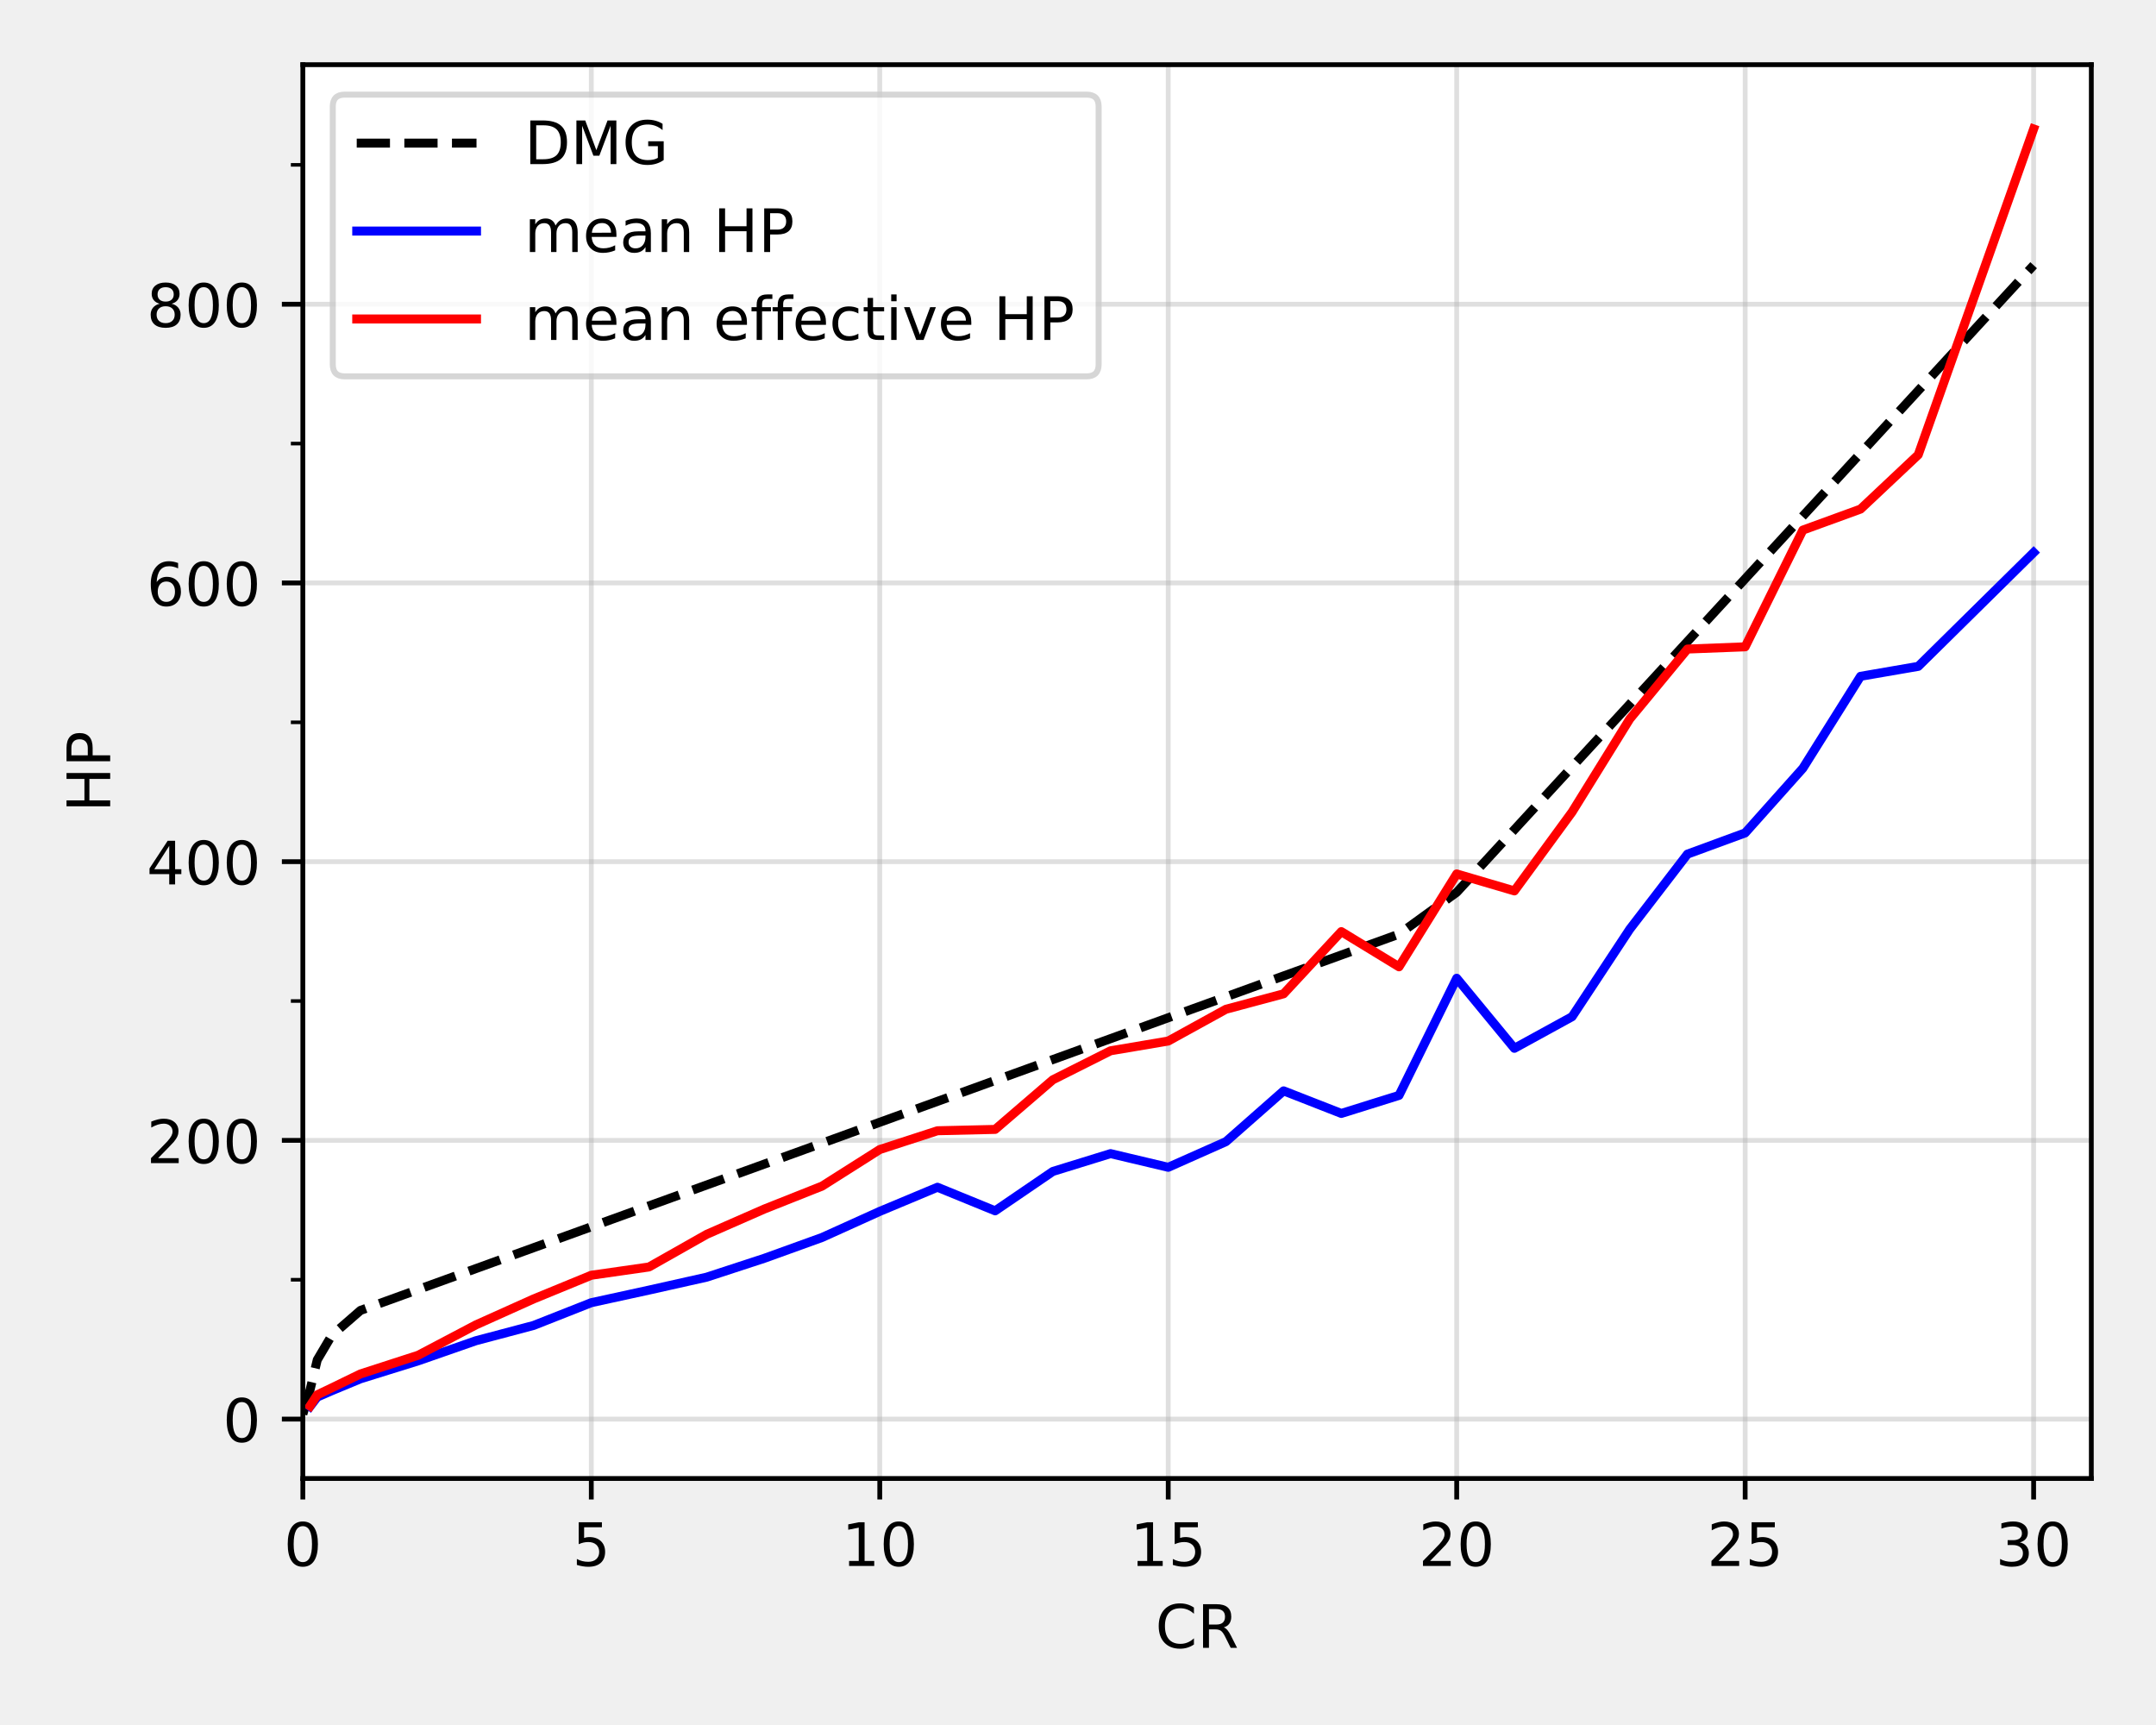
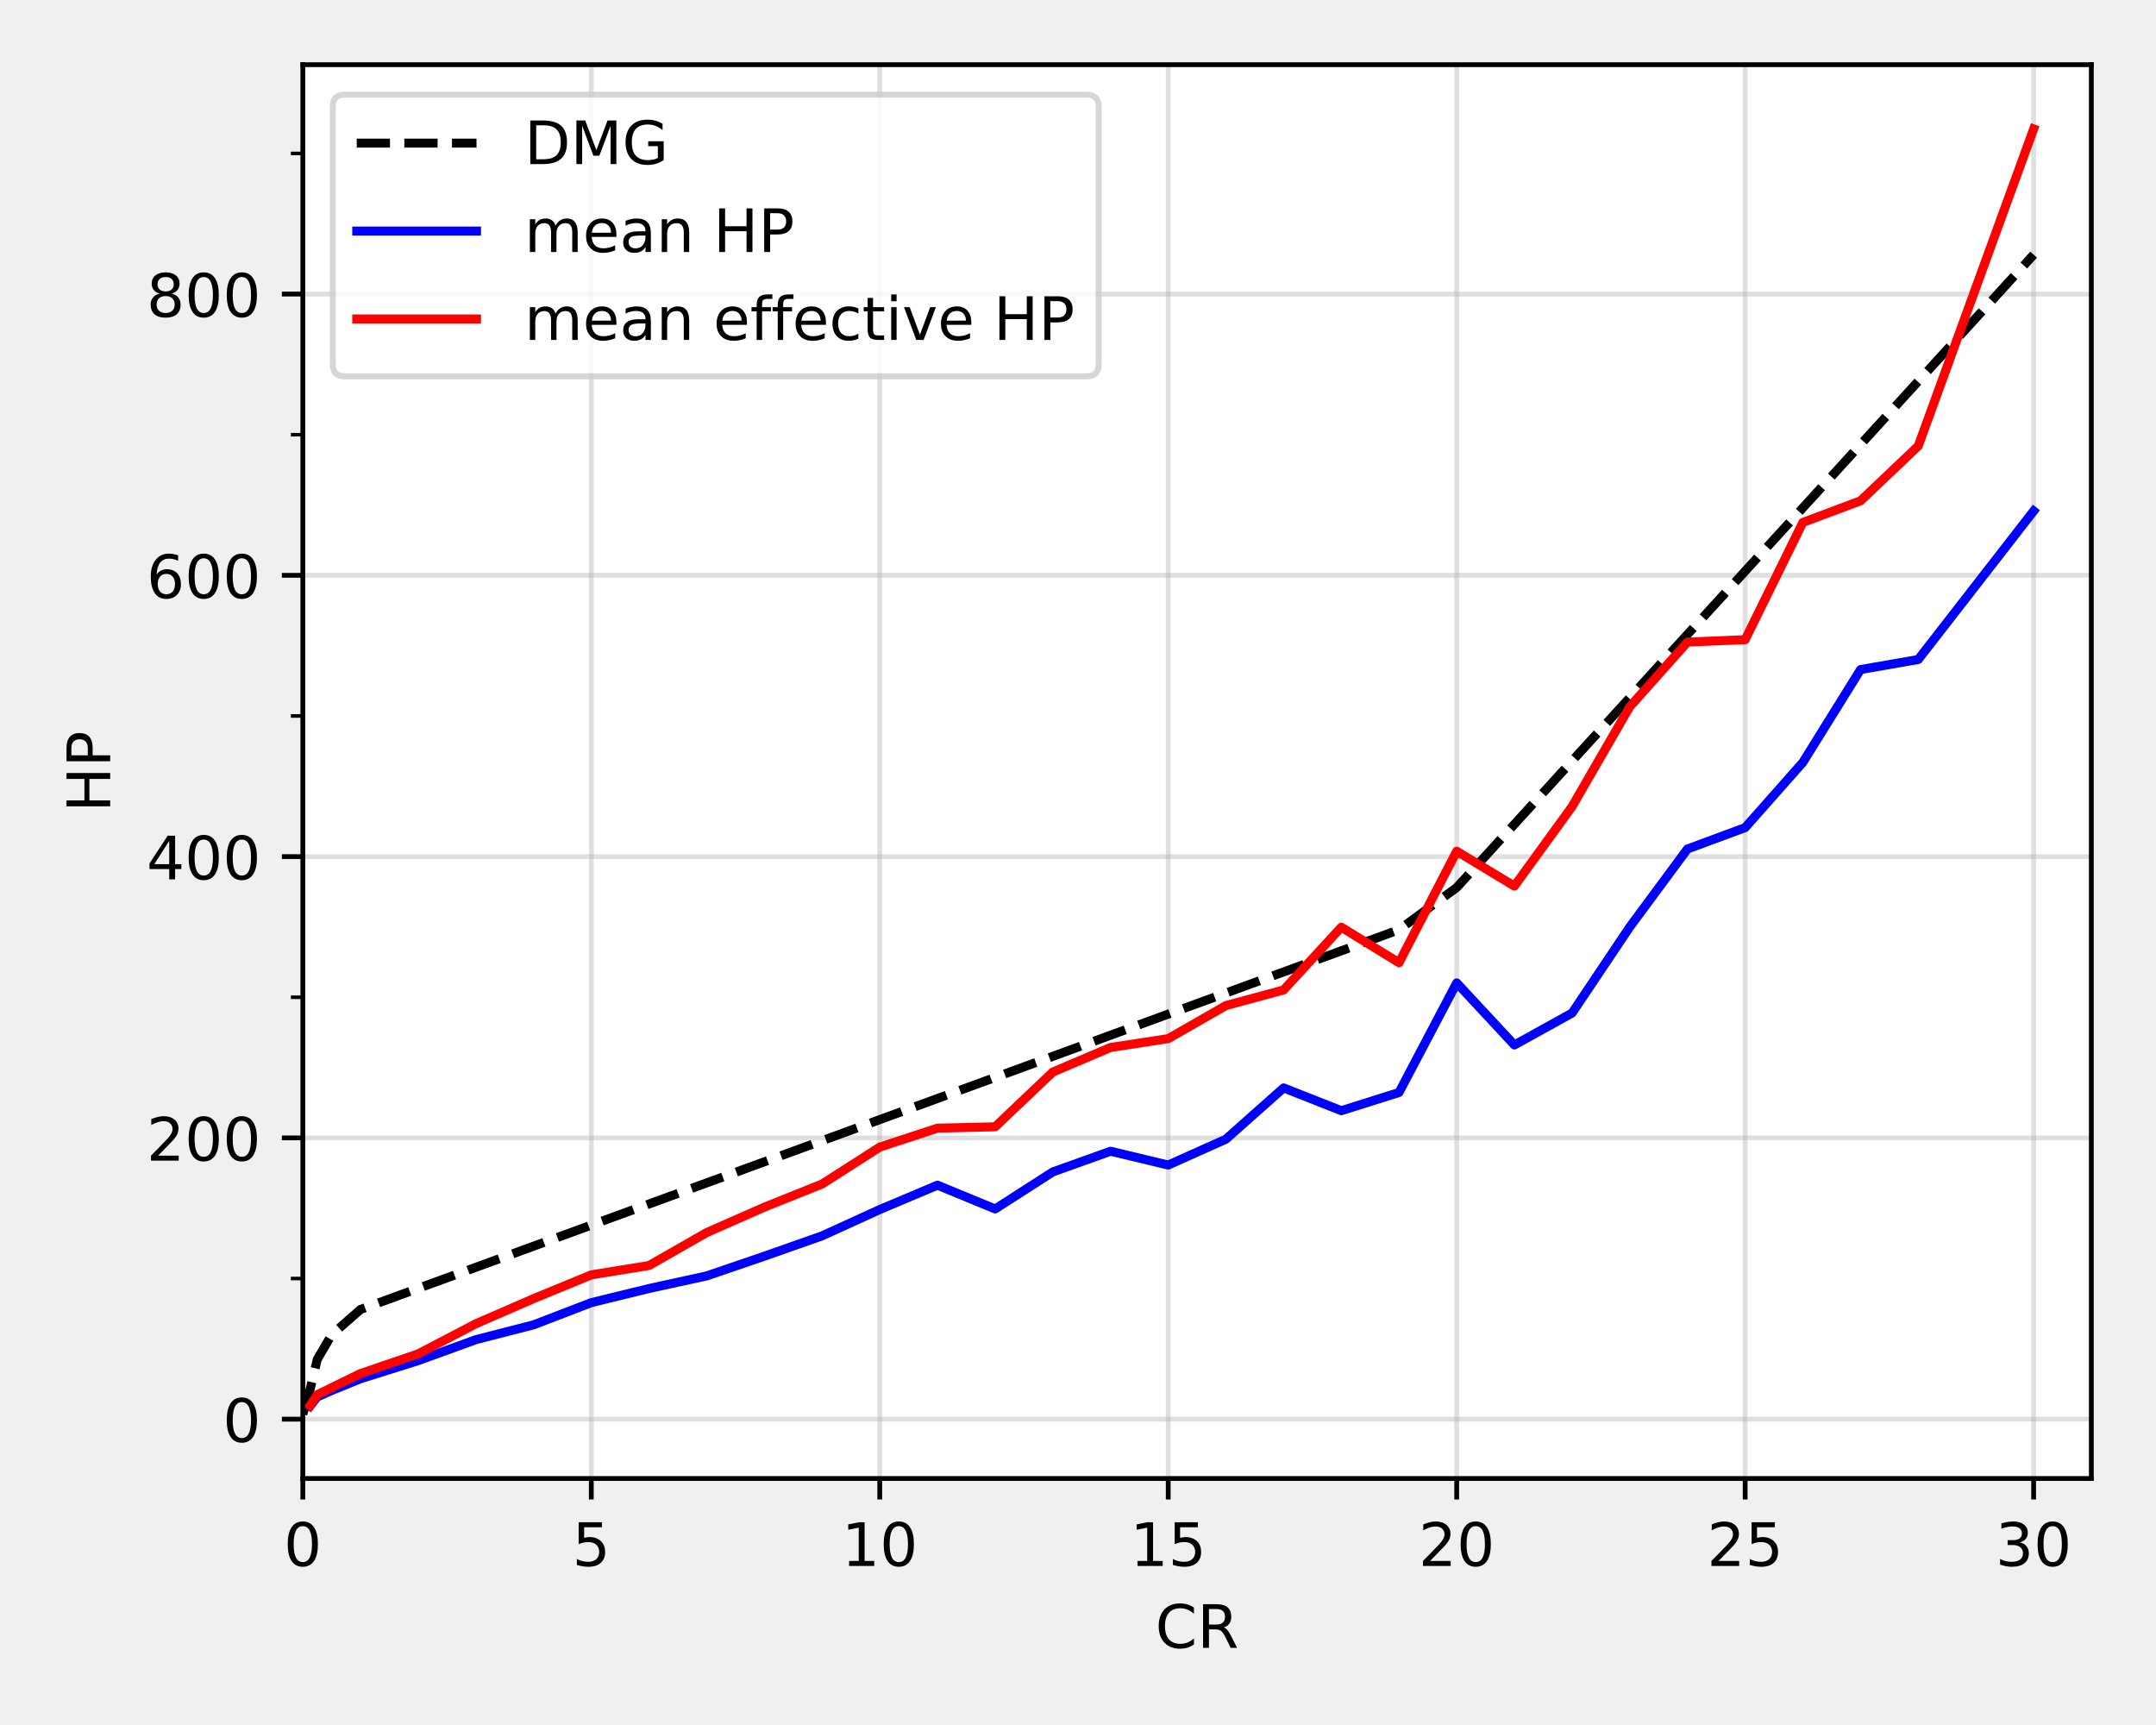
<svg xmlns="http://www.w3.org/2000/svg" xmlns:xlink="http://www.w3.org/1999/xlink" height="288pt" version="1.1" viewBox="0 0 360 288" width="360pt">
  <defs>
    <style type="text/css">*{stroke-linecap:butt;stroke-linejoin:round;}</style>
  </defs>
  <g id="figure_1">
    <g id="patch_1">
      <path d="M 0 288  L 360 288  L 360 0  L 0 0  z " style="fill:none;" />
    </g>
    <g id="axes_1">
      <g id="patch_2">
        <path d="M 50.566 246.844  L 349.2 246.844  L 349.2 10.8  L 50.566 10.8  z " style="fill:#ffffff;" />
      </g>
      <g id="matplotlib.axis_1">
        <g id="xtick_1">
          <g id="line2d_1">
-             <path clip-path="url(#p48619642fc)" d="M 50.566 246.844  L 50.566 10.8  " style="fill:none;stroke:#b0b0b0;stroke-linecap:square;stroke-opacity:0.4;stroke-width:0.8;" />
+             <path clip-path="url(#pfa464c53b0)" d="M 50.566 246.844  L 50.566 10.8  " style="fill:none;stroke:#b0b0b0;stroke-linecap:square;stroke-opacity:0.4;stroke-width:0.8;" />
          </g>
          <g id="line2d_2">
            <defs>
-               <path d="M 0 0  L 0 3.5  " id="mcdca0d9399" style="stroke:#000000;stroke-width:0.8;" />
-             </defs>
-             <g>
-               <use style="stroke:#000000;stroke-width:0.8;" x="50.566" xlink:href="#mcdca0d9399" y="246.844" />
+               <path d="M 0 0  L 0 3.5  " id="m630e76d70d" style="stroke:#000000;stroke-width:0.8;" />
+             </defs>
+             <g>
+               <use style="stroke:#000000;stroke-width:0.8;" x="50.566" xlink:href="#m630e76d70d" y="246.844" />
            </g>
          </g>
          <g id="text_1">
            <g transform="translate(47.38437 261.4422)scale(0.1 -0.1)">
              <defs>
                <path d="M 31.781 66.406  Q 24.172 66.406 20.328 58.906  Q 16.5 51.422 16.5 36.375  Q 16.5 21.391 20.328 13.891  Q 24.172 6.391 31.781 6.391  Q 39.453 6.391 43.281 13.891  Q 47.125 21.391 47.125 36.375  Q 47.125 51.422 43.281 58.906  Q 39.453 66.406 31.781 66.406  z M 31.781 74.219  Q 44.047 74.219 50.516 64.516  Q 56.984 54.828 56.984 36.375  Q 56.984 17.969 50.516 8.266  Q 44.047 -1.422 31.781 -1.422  Q 19.531 -1.422 13.062 8.266  Q 6.594 17.969 6.594 36.375  Q 6.594 54.828 13.062 64.516  Q 19.531 74.219 31.781 74.219  z " id="DejaVuSans-48" />
              </defs>
              <use xlink:href="#DejaVuSans-48" />
            </g>
          </g>
        </g>
        <g id="xtick_2">
          <g id="line2d_3">
-             <path clip-path="url(#p48619642fc)" d="M 98.732 246.844  L 98.732 10.8  " style="fill:none;stroke:#b0b0b0;stroke-linecap:square;stroke-opacity:0.4;stroke-width:0.8;" />
+             <path clip-path="url(#pfa464c53b0)" d="M 98.732 246.844  L 98.732 10.8  " style="fill:none;stroke:#b0b0b0;stroke-linecap:square;stroke-opacity:0.4;stroke-width:0.8;" />
          </g>
          <g id="line2d_4">
            <g>
-               <use style="stroke:#000000;stroke-width:0.8;" x="98.732" xlink:href="#mcdca0d9399" y="246.844" />
+               <use style="stroke:#000000;stroke-width:0.8;" x="98.732" xlink:href="#m630e76d70d" y="246.844" />
            </g>
          </g>
          <g id="text_2">
            <g transform="translate(95.55121 261.4422)scale(0.1 -0.1)">
              <defs>
                <path d="M 10.797 72.906  L 49.516 72.906  L 49.516 64.594  L 19.828 64.594  L 19.828 46.734  Q 21.969 47.469 24.109 47.828  Q 26.266 48.188 28.422 48.188  Q 40.625 48.188 47.75 41.5  Q 54.891 34.812 54.891 23.391  Q 54.891 11.625 47.562 5.094  Q 40.234 -1.422 26.906 -1.422  Q 22.312 -1.422 17.547 -0.641  Q 12.797 0.141 7.719 1.703  L 7.719 11.625  Q 12.109 9.234 16.797 8.062  Q 21.484 6.891 26.703 6.891  Q 35.156 6.891 40.078 11.328  Q 45.016 15.766 45.016 23.391  Q 45.016 31 40.078 35.438  Q 35.156 39.891 26.703 39.891  Q 22.75 39.891 18.812 39.016  Q 14.891 38.141 10.797 36.281  z " id="DejaVuSans-53" />
              </defs>
              <use xlink:href="#DejaVuSans-53" />
            </g>
          </g>
        </g>
        <g id="xtick_3">
          <g id="line2d_5">
-             <path clip-path="url(#p48619642fc)" d="M 146.899 246.844  L 146.899 10.8  " style="fill:none;stroke:#b0b0b0;stroke-linecap:square;stroke-opacity:0.4;stroke-width:0.8;" />
+             <path clip-path="url(#pfa464c53b0)" d="M 146.899 246.844  L 146.899 10.8  " style="fill:none;stroke:#b0b0b0;stroke-linecap:square;stroke-opacity:0.4;stroke-width:0.8;" />
          </g>
          <g id="line2d_6">
            <g>
-               <use style="stroke:#000000;stroke-width:0.8;" x="146.899" xlink:href="#mcdca0d9399" y="246.844" />
+               <use style="stroke:#000000;stroke-width:0.8;" x="146.899" xlink:href="#m630e76d70d" y="246.844" />
            </g>
          </g>
          <g id="text_3">
            <g transform="translate(140.5368 261.4422)scale(0.1 -0.1)">
              <defs>
                <path d="M 12.406 8.297  L 28.516 8.297  L 28.516 63.922  L 10.984 60.406  L 10.984 69.391  L 28.422 72.906  L 38.281 72.906  L 38.281 8.297  L 54.391 8.297  L 54.391 0  L 12.406 0  z " id="DejaVuSans-49" />
              </defs>
              <use xlink:href="#DejaVuSans-49" />
              <use x="63.623" xlink:href="#DejaVuSans-48" />
            </g>
          </g>
        </g>
        <g id="xtick_4">
          <g id="line2d_7">
-             <path clip-path="url(#p48619642fc)" d="M 195.066 246.844  L 195.066 10.8  " style="fill:none;stroke:#b0b0b0;stroke-linecap:square;stroke-opacity:0.4;stroke-width:0.8;" />
+             <path clip-path="url(#pfa464c53b0)" d="M 195.066 246.844  L 195.066 10.8  " style="fill:none;stroke:#b0b0b0;stroke-linecap:square;stroke-opacity:0.4;stroke-width:0.8;" />
          </g>
          <g id="line2d_8">
            <g>
-               <use style="stroke:#000000;stroke-width:0.8;" x="195.066" xlink:href="#mcdca0d9399" y="246.844" />
+               <use style="stroke:#000000;stroke-width:0.8;" x="195.066" xlink:href="#m630e76d70d" y="246.844" />
            </g>
          </g>
          <g id="text_4">
            <g transform="translate(188.7036 261.4422)scale(0.1 -0.1)">
              <use xlink:href="#DejaVuSans-49" />
              <use x="63.623" xlink:href="#DejaVuSans-53" />
            </g>
          </g>
        </g>
        <g id="xtick_5">
          <g id="line2d_9">
-             <path clip-path="url(#p48619642fc)" d="M 243.233 246.844  L 243.233 10.8  " style="fill:none;stroke:#b0b0b0;stroke-linecap:square;stroke-opacity:0.4;stroke-width:0.8;" />
+             <path clip-path="url(#pfa464c53b0)" d="M 243.233 246.844  L 243.233 10.8  " style="fill:none;stroke:#b0b0b0;stroke-linecap:square;stroke-opacity:0.4;stroke-width:0.8;" />
          </g>
          <g id="line2d_10">
            <g>
-               <use style="stroke:#000000;stroke-width:0.8;" x="243.233" xlink:href="#mcdca0d9399" y="246.844" />
+               <use style="stroke:#000000;stroke-width:0.8;" x="243.233" xlink:href="#m630e76d70d" y="246.844" />
            </g>
          </g>
          <g id="text_5">
            <g transform="translate(236.8705 261.4422)scale(0.1 -0.1)">
              <defs>
                <path d="M 19.188 8.297  L 53.609 8.297  L 53.609 0  L 7.328 0  L 7.328 8.297  Q 12.938 14.109 22.625 23.891  Q 32.328 33.688 34.812 36.531  Q 39.547 41.844 41.422 45.531  Q 43.312 49.219 43.312 52.781  Q 43.312 58.594 39.234 62.25  Q 35.156 65.922 28.609 65.922  Q 23.969 65.922 18.812 64.312  Q 13.672 62.703 7.812 59.422  L 7.812 69.391  Q 13.766 71.781 18.938 73  Q 24.125 74.219 28.422 74.219  Q 39.75 74.219 46.484 68.547  Q 53.219 62.891 53.219 53.422  Q 53.219 48.922 51.531 44.891  Q 49.859 40.875 45.406 35.406  Q 44.188 33.984 37.641 27.219  Q 31.109 20.453 19.188 8.297  z " id="DejaVuSans-50" />
              </defs>
              <use xlink:href="#DejaVuSans-50" />
              <use x="63.623" xlink:href="#DejaVuSans-48" />
            </g>
          </g>
        </g>
        <g id="xtick_6">
          <g id="line2d_11">
-             <path clip-path="url(#p48619642fc)" d="M 291.4 246.844  L 291.4 10.8  " style="fill:none;stroke:#b0b0b0;stroke-linecap:square;stroke-opacity:0.4;stroke-width:0.8;" />
+             <path clip-path="url(#pfa464c53b0)" d="M 291.4 246.844  L 291.4 10.8  " style="fill:none;stroke:#b0b0b0;stroke-linecap:square;stroke-opacity:0.4;stroke-width:0.8;" />
          </g>
          <g id="line2d_12">
            <g>
-               <use style="stroke:#000000;stroke-width:0.8;" x="291.4" xlink:href="#mcdca0d9399" y="246.844" />
+               <use style="stroke:#000000;stroke-width:0.8;" x="291.4" xlink:href="#m630e76d70d" y="246.844" />
            </g>
          </g>
          <g id="text_6">
            <g transform="translate(285.0373 261.4422)scale(0.1 -0.1)">
              <use xlink:href="#DejaVuSans-50" />
              <use x="63.623" xlink:href="#DejaVuSans-53" />
            </g>
          </g>
        </g>
        <g id="xtick_7">
          <g id="line2d_13">
-             <path clip-path="url(#p48619642fc)" d="M 339.567 246.844  L 339.567 10.8  " style="fill:none;stroke:#b0b0b0;stroke-linecap:square;stroke-opacity:0.4;stroke-width:0.8;" />
+             <path clip-path="url(#pfa464c53b0)" d="M 339.567 246.844  L 339.567 10.8  " style="fill:none;stroke:#b0b0b0;stroke-linecap:square;stroke-opacity:0.4;stroke-width:0.8;" />
          </g>
          <g id="line2d_14">
            <g>
-               <use style="stroke:#000000;stroke-width:0.8;" x="339.567" xlink:href="#mcdca0d9399" y="246.844" />
+               <use style="stroke:#000000;stroke-width:0.8;" x="339.567" xlink:href="#m630e76d70d" y="246.844" />
            </g>
          </g>
          <g id="text_7">
            <g transform="translate(333.2041 261.4422)scale(0.1 -0.1)">
              <defs>
                <path d="M 40.578 39.312  Q 47.656 37.797 51.625 33  Q 55.609 28.219 55.609 21.188  Q 55.609 10.406 48.188 4.484  Q 40.766 -1.422 27.094 -1.422  Q 22.516 -1.422 17.656 -0.516  Q 12.797 0.391 7.625 2.203  L 7.625 11.719  Q 11.719 9.328 16.594 8.109  Q 21.484 6.891 26.812 6.891  Q 36.078 6.891 40.938 10.547  Q 45.797 14.203 45.797 21.188  Q 45.797 27.641 41.281 31.266  Q 36.766 34.906 28.719 34.906  L 20.219 34.906  L 20.219 43.016  L 29.109 43.016  Q 36.375 43.016 40.234 45.922  Q 44.094 48.828 44.094 54.297  Q 44.094 59.906 40.109 62.906  Q 36.141 65.922 28.719 65.922  Q 24.656 65.922 20.016 65.031  Q 15.375 64.156 9.812 62.312  L 9.812 71.094  Q 15.438 72.656 20.344 73.438  Q 25.25 74.219 29.594 74.219  Q 40.828 74.219 47.359 69.109  Q 53.906 64.016 53.906 55.328  Q 53.906 49.266 50.438 45.094  Q 46.969 40.922 40.578 39.312  z " id="DejaVuSans-51" />
              </defs>
              <use xlink:href="#DejaVuSans-51" />
              <use x="63.623" xlink:href="#DejaVuSans-48" />
            </g>
          </g>
        </g>
        <g id="text_8">
          <g transform="translate(192.9172 275.1203)scale(0.1 -0.1)">
            <defs>
              <path d="M 64.406 67.281  L 64.406 56.891  Q 59.422 61.531 53.781 63.812  Q 48.141 66.109 41.797 66.109  Q 29.297 66.109 22.656 58.469  Q 16.016 50.828 16.016 36.375  Q 16.016 21.969 22.656 14.328  Q 29.297 6.688 41.797 6.688  Q 48.141 6.688 53.781 8.984  Q 59.422 11.281 64.406 15.922  L 64.406 5.609  Q 59.234 2.094 53.438 0.328  Q 47.656 -1.422 41.219 -1.422  Q 24.656 -1.422 15.125 8.703  Q 5.609 18.844 5.609 36.375  Q 5.609 53.953 15.125 64.078  Q 24.656 74.219 41.219 74.219  Q 47.75 74.219 53.531 72.484  Q 59.328 70.75 64.406 67.281  z " id="DejaVuSans-67" />
              <path d="M 44.391 34.188  Q 47.562 33.109 50.562 29.594  Q 53.562 26.078 56.594 19.922  L 66.609 0  L 56 0  L 46.688 18.703  Q 43.062 26.031 39.672 28.422  Q 36.281 30.812 30.422 30.812  L 19.672 30.812  L 19.672 0  L 9.812 0  L 9.812 72.906  L 32.078 72.906  Q 44.578 72.906 50.734 67.672  Q 56.891 62.453 56.891 51.906  Q 56.891 45.016 53.688 40.469  Q 50.484 35.938 44.391 34.188  z M 19.672 64.797  L 19.672 38.922  L 32.078 38.922  Q 39.203 38.922 42.844 42.219  Q 46.484 45.516 46.484 51.906  Q 46.484 58.297 42.844 61.547  Q 39.203 64.797 32.078 64.797  z " id="DejaVuSans-82" />
            </defs>
            <use xlink:href="#DejaVuSans-67" />
            <use x="69.824" xlink:href="#DejaVuSans-82" />
          </g>
        </g>
      </g>
      <g id="matplotlib.axis_2">
        <g id="ytick_1">
          <g id="line2d_15">
-             <path clip-path="url(#p48619642fc)" d="M 50.566 236.929  L 349.2 236.929  " style="fill:none;stroke:#b0b0b0;stroke-linecap:square;stroke-opacity:0.4;stroke-width:0.8;" />
+             <path clip-path="url(#pfa464c53b0)" d="M 50.566 236.936  L 349.2 236.936  " style="fill:none;stroke:#b0b0b0;stroke-linecap:square;stroke-opacity:0.4;stroke-width:0.8;" />
          </g>
          <g id="line2d_16">
            <defs>
-               <path d="M 0 0  L -3.5 0  " id="m11ad06d0b3" style="stroke:#000000;stroke-width:0.8;" />
-             </defs>
-             <g>
-               <use style="stroke:#000000;stroke-width:0.8;" x="50.566" xlink:href="#m11ad06d0b3" y="236.929" />
+               <path d="M 0 0  L -3.5 0  " id="m741619afa4" style="stroke:#000000;stroke-width:0.8;" />
+             </defs>
+             <g>
+               <use style="stroke:#000000;stroke-width:0.8;" x="50.566" xlink:href="#m741619afa4" y="236.936" />
            </g>
          </g>
          <g id="text_9">
-             <g transform="translate(37.20312 240.7281)scale(0.1 -0.1)">
+             <g transform="translate(37.20312 240.7355)scale(0.1 -0.1)">
              <use xlink:href="#DejaVuSans-48" />
            </g>
          </g>
        </g>
        <g id="ytick_2">
          <g id="line2d_17">
-             <path clip-path="url(#p48619642fc)" d="M 50.566 190.395  L 349.2 190.395  " style="fill:none;stroke:#b0b0b0;stroke-linecap:square;stroke-opacity:0.4;stroke-width:0.8;" />
+             <path clip-path="url(#pfa464c53b0)" d="M 50.566 189.976  L 349.2 189.976  " style="fill:none;stroke:#b0b0b0;stroke-linecap:square;stroke-opacity:0.4;stroke-width:0.8;" />
          </g>
          <g id="line2d_18">
            <g>
-               <use style="stroke:#000000;stroke-width:0.8;" x="50.566" xlink:href="#m11ad06d0b3" y="190.395" />
+               <use style="stroke:#000000;stroke-width:0.8;" x="50.566" xlink:href="#m741619afa4" y="189.976" />
            </g>
          </g>
          <g id="text_10">
-             <g transform="translate(24.47812 194.1937)scale(0.1 -0.1)">
+             <g transform="translate(24.47812 193.7752)scale(0.1 -0.1)">
              <use xlink:href="#DejaVuSans-50" />
              <use x="63.623" xlink:href="#DejaVuSans-48" />
              <use x="127.246" xlink:href="#DejaVuSans-48" />
            </g>
          </g>
        </g>
        <g id="ytick_3">
          <g id="line2d_19">
-             <path clip-path="url(#p48619642fc)" d="M 50.566 143.86  L 349.2 143.86  " style="fill:none;stroke:#b0b0b0;stroke-linecap:square;stroke-opacity:0.4;stroke-width:0.8;" />
+             <path clip-path="url(#pfa464c53b0)" d="M 50.566 143.016  L 349.2 143.016  " style="fill:none;stroke:#b0b0b0;stroke-linecap:square;stroke-opacity:0.4;stroke-width:0.8;" />
          </g>
          <g id="line2d_20">
            <g>
-               <use style="stroke:#000000;stroke-width:0.8;" x="50.566" xlink:href="#m11ad06d0b3" y="143.86" />
+               <use style="stroke:#000000;stroke-width:0.8;" x="50.566" xlink:href="#m741619afa4" y="143.016" />
            </g>
          </g>
          <g id="text_11">
-             <g transform="translate(24.47812 147.6594)scale(0.1 -0.1)">
+             <g transform="translate(24.47812 146.8149)scale(0.1 -0.1)">
              <defs>
                <path d="M 37.797 64.312  L 12.891 25.391  L 37.797 25.391  z M 35.203 72.906  L 47.609 72.906  L 47.609 25.391  L 58.016 25.391  L 58.016 17.188  L 47.609 17.188  L 47.609 0  L 37.797 0  L 37.797 17.188  L 4.891 17.188  L 4.891 26.703  z " id="DejaVuSans-52" />
              </defs>
              <use xlink:href="#DejaVuSans-52" />
              <use x="63.623" xlink:href="#DejaVuSans-48" />
              <use x="127.246" xlink:href="#DejaVuSans-48" />
            </g>
          </g>
        </g>
        <g id="ytick_4">
          <g id="line2d_21">
-             <path clip-path="url(#p48619642fc)" d="M 50.566 97.326  L 349.2 97.326  " style="fill:none;stroke:#b0b0b0;stroke-linecap:square;stroke-opacity:0.4;stroke-width:0.8;" />
+             <path clip-path="url(#pfa464c53b0)" d="M 50.566 96.055  L 349.2 96.055  " style="fill:none;stroke:#b0b0b0;stroke-linecap:square;stroke-opacity:0.4;stroke-width:0.8;" />
          </g>
          <g id="line2d_22">
            <g>
-               <use style="stroke:#000000;stroke-width:0.8;" x="50.566" xlink:href="#m11ad06d0b3" y="97.326" />
+               <use style="stroke:#000000;stroke-width:0.8;" x="50.566" xlink:href="#m741619afa4" y="96.055" />
            </g>
          </g>
          <g id="text_12">
-             <g transform="translate(24.47812 101.1251)scale(0.1 -0.1)">
+             <g transform="translate(24.47812 99.85452)scale(0.1 -0.1)">
              <defs>
                <path d="M 33.016 40.375  Q 26.375 40.375 22.484 35.828  Q 18.609 31.297 18.609 23.391  Q 18.609 15.531 22.484 10.953  Q 26.375 6.391 33.016 6.391  Q 39.656 6.391 43.531 10.953  Q 47.406 15.531 47.406 23.391  Q 47.406 31.297 43.531 35.828  Q 39.656 40.375 33.016 40.375  z M 52.594 71.297  L 52.594 62.312  Q 48.875 64.062 45.094 64.984  Q 41.312 65.922 37.594 65.922  Q 27.828 65.922 22.672 59.328  Q 17.531 52.734 16.797 39.406  Q 19.672 43.656 24.016 45.922  Q 28.375 48.188 33.594 48.188  Q 44.578 48.188 50.953 41.516  Q 57.328 34.859 57.328 23.391  Q 57.328 12.156 50.688 5.359  Q 44.047 -1.422 33.016 -1.422  Q 20.359 -1.422 13.672 8.266  Q 6.984 17.969 6.984 36.375  Q 6.984 53.656 15.188 63.938  Q 23.391 74.219 37.203 74.219  Q 40.922 74.219 44.703 73.484  Q 48.484 72.75 52.594 71.297  z " id="DejaVuSans-54" />
              </defs>
              <use xlink:href="#DejaVuSans-54" />
              <use x="63.623" xlink:href="#DejaVuSans-48" />
              <use x="127.246" xlink:href="#DejaVuSans-48" />
            </g>
          </g>
        </g>
        <g id="ytick_5">
          <g id="line2d_23">
-             <path clip-path="url(#p48619642fc)" d="M 50.566 50.792  L 349.2 50.792  " style="fill:none;stroke:#b0b0b0;stroke-linecap:square;stroke-opacity:0.4;stroke-width:0.8;" />
+             <path clip-path="url(#pfa464c53b0)" d="M 50.566 49.095  L 349.2 49.095  " style="fill:none;stroke:#b0b0b0;stroke-linecap:square;stroke-opacity:0.4;stroke-width:0.8;" />
          </g>
          <g id="line2d_24">
            <g>
-               <use style="stroke:#000000;stroke-width:0.8;" x="50.566" xlink:href="#m11ad06d0b3" y="50.792" />
+               <use style="stroke:#000000;stroke-width:0.8;" x="50.566" xlink:href="#m741619afa4" y="49.095" />
            </g>
          </g>
          <g id="text_13">
-             <g transform="translate(24.47812 54.59081)scale(0.1 -0.1)">
+             <g transform="translate(24.47812 52.89419)scale(0.1 -0.1)">
              <defs>
                <path d="M 31.781 34.625  Q 24.75 34.625 20.719 30.859  Q 16.703 27.094 16.703 20.516  Q 16.703 13.922 20.719 10.156  Q 24.75 6.391 31.781 6.391  Q 38.812 6.391 42.859 10.172  Q 46.922 13.969 46.922 20.516  Q 46.922 27.094 42.891 30.859  Q 38.875 34.625 31.781 34.625  z M 21.922 38.812  Q 15.578 40.375 12.031 44.719  Q 8.5 49.078 8.5 55.328  Q 8.5 64.062 14.719 69.141  Q 20.953 74.219 31.781 74.219  Q 42.672 74.219 48.875 69.141  Q 55.078 64.062 55.078 55.328  Q 55.078 49.078 51.531 44.719  Q 48 40.375 41.703 38.812  Q 48.828 37.156 52.797 32.312  Q 56.781 27.484 56.781 20.516  Q 56.781 9.906 50.312 4.234  Q 43.844 -1.422 31.781 -1.422  Q 19.734 -1.422 13.25 4.234  Q 6.781 9.906 6.781 20.516  Q 6.781 27.484 10.781 32.312  Q 14.797 37.156 21.922 38.812  z M 18.312 54.391  Q 18.312 48.734 21.844 45.562  Q 25.391 42.391 31.781 42.391  Q 38.141 42.391 41.719 45.562  Q 45.312 48.734 45.312 54.391  Q 45.312 60.062 41.719 63.234  Q 38.141 66.406 31.781 66.406  Q 25.391 66.406 21.844 63.234  Q 18.312 60.062 18.312 54.391  z " id="DejaVuSans-56" />
              </defs>
              <use xlink:href="#DejaVuSans-56" />
              <use x="63.623" xlink:href="#DejaVuSans-48" />
              <use x="127.246" xlink:href="#DejaVuSans-48" />
            </g>
          </g>
        </g>
        <g id="ytick_6">
          <g id="line2d_25">
            <defs>
-               <path d="M 0 0  L -2 0  " id="m281e0d5f0f" style="stroke:#000000;stroke-width:0.6;" />
-             </defs>
-             <g>
-               <use style="stroke:#000000;stroke-width:0.6;" x="50.566" xlink:href="#m281e0d5f0f" y="213.662" />
+               <path d="M 0 0  L -2 0  " id="md41dc687ab" style="stroke:#000000;stroke-width:0.6;" />
+             </defs>
+             <g>
+               <use style="stroke:#000000;stroke-width:0.6;" x="50.566" xlink:href="#md41dc687ab" y="213.456" />
            </g>
          </g>
        </g>
        <g id="ytick_7">
          <g id="line2d_26">
            <g>
-               <use style="stroke:#000000;stroke-width:0.6;" x="50.566" xlink:href="#m281e0d5f0f" y="167.127" />
+               <use style="stroke:#000000;stroke-width:0.6;" x="50.566" xlink:href="#md41dc687ab" y="166.496" />
            </g>
          </g>
        </g>
        <g id="ytick_8">
          <g id="line2d_27">
            <g>
-               <use style="stroke:#000000;stroke-width:0.6;" x="50.566" xlink:href="#m281e0d5f0f" y="120.593" />
+               <use style="stroke:#000000;stroke-width:0.6;" x="50.566" xlink:href="#md41dc687ab" y="119.535" />
            </g>
          </g>
        </g>
        <g id="ytick_9">
          <g id="line2d_28">
            <g>
-               <use style="stroke:#000000;stroke-width:0.6;" x="50.566" xlink:href="#m281e0d5f0f" y="74.059" />
+               <use style="stroke:#000000;stroke-width:0.6;" x="50.566" xlink:href="#md41dc687ab" y="72.575" />
            </g>
          </g>
        </g>
        <g id="ytick_10">
          <g id="line2d_29">
            <g>
-               <use style="stroke:#000000;stroke-width:0.6;" x="50.566" xlink:href="#m281e0d5f0f" y="27.524" />
+               <use style="stroke:#000000;stroke-width:0.6;" x="50.566" xlink:href="#md41dc687ab" y="25.615" />
            </g>
          </g>
        </g>
        <g id="text_14">
          <g transform="translate(18.39844 135.5969)rotate(-90)scale(0.1 -0.1)">
            <defs>
              <path d="M 9.812 72.906  L 19.672 72.906  L 19.672 43.016  L 55.516 43.016  L 55.516 72.906  L 65.375 72.906  L 65.375 0  L 55.516 0  L 55.516 34.719  L 19.672 34.719  L 19.672 0  L 9.812 0  z " id="DejaVuSans-72" />
              <path d="M 19.672 64.797  L 19.672 37.406  L 32.078 37.406  Q 38.969 37.406 42.719 40.969  Q 46.484 44.531 46.484 51.125  Q 46.484 57.672 42.719 61.234  Q 38.969 64.797 32.078 64.797  z M 9.812 72.906  L 32.078 72.906  Q 44.344 72.906 50.609 67.359  Q 56.891 61.812 56.891 51.125  Q 56.891 40.328 50.609 34.812  Q 44.344 29.297 32.078 29.297  L 19.672 29.297  L 19.672 0  L 9.812 0  z " id="DejaVuSans-80" />
            </defs>
            <use xlink:href="#DejaVuSans-72" />
            <use x="75.195" xlink:href="#DejaVuSans-80" />
          </g>
        </g>
      </g>
      <g id="line2d_30">
-         <path clip-path="url(#p48619642fc)" d="M 50.566 236.114  L 51.77 232.043  L 52.974 227.04  L 55.382 222.969  L 60.199 218.78  L 69.832 215.29  L 79.466 211.8  L 89.099 208.31  L 98.732 204.82  L 108.366 201.33  L 117.999 197.84  L 127.633 194.35  L 137.266 190.86  L 146.899 187.37  L 156.533 183.88  L 166.166 180.39  L 175.799 176.9  L 185.433 173.41  L 195.066 169.919  L 204.699 166.429  L 214.333 162.939  L 223.966 159.449  L 233.6 155.959  L 243.233 148.979  L 252.866 138.509  L 262.5 128.039  L 272.133 117.568  L 281.766 107.098  L 291.4 96.628  L 301.033 86.158  L 310.667 75.687  L 320.3 65.217  L 329.933 54.747  L 339.567 44.277  " style="fill:none;stroke:#000000;stroke-dasharray:5.55,2.4;stroke-dashoffset:0;stroke-width:1.5;" />
+         <path clip-path="url(#pfa464c53b0)" d="M 50.566 236.114  L 51.77 232.005  L 52.974 226.957  L 55.382 222.848  L 60.199 218.622  L 69.832 215.1  L 79.466 211.578  L 89.099 208.056  L 98.732 204.534  L 108.366 201.012  L 117.999 197.49  L 127.633 193.968  L 137.266 190.446  L 146.899 186.924  L 156.533 183.402  L 166.166 179.879  L 175.799 176.357  L 185.433 172.835  L 195.066 169.313  L 204.699 165.791  L 214.333 162.269  L 223.966 158.747  L 233.6 155.225  L 243.233 148.181  L 252.866 137.615  L 262.5 127.049  L 272.133 116.483  L 281.766 105.917  L 291.4 95.351  L 301.033 84.785  L 310.667 74.219  L 320.3 63.653  L 329.933 53.087  L 339.567 42.521  " style="fill:none;stroke:#000000;stroke-dasharray:5.55,2.4;stroke-dashoffset:0;stroke-width:1.5;" />
      </g>
      <g id="line2d_31">
-         <path clip-path="url(#p48619642fc)" d="M 51.77 234.82  L 52.974 233.244  L 55.382 232.198  L 60.199 230.199  L 69.832 227.202  L 79.466 223.844  L 89.099 221.29  L 98.732 217.49  L 108.366 215.389  L 117.999 213.231  L 127.633 210.079  L 137.266 206.603  L 146.899 202.248  L 156.533 198.22  L 166.166 202.154  L 175.799 195.582  L 185.433 192.605  L 195.066 194.887  L 204.699 190.608  L 214.333 182.127  L 223.966 185.896  L 233.6 182.884  L 243.233 163.327  L 252.866 175.023  L 262.5 169.742  L 272.133 155.129  L 281.766 142.6  L 291.4 139.061  L 301.033 128.271  L 310.667 112.915  L 320.3 111.253  L 339.567 92.246  " style="fill:none;stroke:#0000ff;stroke-linecap:square;stroke-width:1.5;" />
+         <path clip-path="url(#pfa464c53b0)" d="M 51.77 234.751  L 52.974 233.216  L 55.382 232.155  L 60.199 230.186  L 69.832 227.163  L 79.466 223.662  L 89.099 221.185  L 98.732 217.483  L 108.366 215.124  L 117.999 213.021  L 127.633 209.726  L 137.266 206.333  L 146.899 201.938  L 156.533 197.873  L 166.166 201.843  L 175.799 195.657  L 185.433 192.207  L 195.066 194.51  L 204.699 190.191  L 214.333 181.633  L 223.966 185.436  L 233.6 182.397  L 243.233 164.101  L 252.866 174.463  L 262.5 169.134  L 272.133 154.761  L 281.766 141.744  L 291.4 138.173  L 301.033 127.284  L 310.667 111.787  L 320.3 110.11  L 339.567 85.313  " style="fill:none;stroke:#0000ff;stroke-linecap:square;stroke-width:1.5;" />
      </g>
      <g id="line2d_32">
-         <path clip-path="url(#p48619642fc)" d="M 51.77 234.736  L 52.974 232.874  L 55.382 231.722  L 60.199 229.383  L 69.832 226.265  L 79.466 221.196  L 89.099 216.867  L 98.732 212.91  L 108.366 211.529  L 117.999 206.08  L 127.633 201.852  L 137.266 198.027  L 146.899 191.92  L 156.533 188.787  L 166.166 188.561  L 175.799 180.277  L 185.433 175.437  L 195.066 173.808  L 204.699 168.504  L 214.333 165.923  L 223.966 155.54  L 233.6 161.414  L 243.233 145.908  L 252.866 148.74  L 262.5 135.574  L 272.133 120.033  L 281.766 108.362  L 291.4 107.991  L 301.033 88.502  L 310.667 84.994  L 320.3 75.927  L 339.567 21.529  " style="fill:none;stroke:#ff0000;stroke-linecap:square;stroke-width:1.5;" />
+         <path clip-path="url(#pfa464c53b0)" d="M 51.77 234.674  L 52.974 232.853  L 55.382 231.667  L 60.199 229.318  L 69.832 226.033  L 79.466 221.003  L 89.099 216.813  L 98.732 212.842  L 108.366 211.286  L 117.999 205.784  L 127.633 201.541  L 137.266 197.678  L 146.899 191.515  L 156.533 188.353  L 166.166 188.126  L 175.799 178.981  L 185.433 174.881  L 195.066 173.406  L 204.699 167.885  L 214.333 165.281  L 223.966 154.803  L 233.6 160.73  L 243.233 142.116  L 252.866 147.94  L 262.5 134.654  L 272.133 117.992  L 281.766 107.193  L 291.4 106.8  L 301.033 87.223  L 310.667 83.611  L 320.3 74.46  L 339.567 21.529  " style="fill:none;stroke:#ff0000;stroke-linecap:square;stroke-width:1.5;" />
      </g>
      <g id="patch_3">
        <path d="M 50.566 246.844  L 50.566 10.8  " style="fill:none;stroke:#000000;stroke-linecap:square;stroke-linejoin:miter;stroke-width:0.8;" />
      </g>
      <g id="patch_4">
        <path d="M 349.2 246.844  L 349.2 10.8  " style="fill:none;stroke:#000000;stroke-linecap:square;stroke-linejoin:miter;stroke-width:0.8;" />
      </g>
      <g id="patch_5">
        <path d="M 50.566 246.844  L 349.2 246.844  " style="fill:none;stroke:#000000;stroke-linecap:square;stroke-linejoin:miter;stroke-width:0.8;" />
      </g>
      <g id="patch_6">
        <path d="M 50.566 10.8  L 349.2 10.8  " style="fill:none;stroke:#000000;stroke-linecap:square;stroke-linejoin:miter;stroke-width:0.8;" />
      </g>
      <g id="legend_1">
        <g id="patch_7">
          <path d="M 57.566 62.834  L 181.447 62.834  Q 183.447 62.834 183.447 60.834  L 183.447 17.8  Q 183.447 15.8 181.447 15.8  L 57.566 15.8  Q 55.566 15.8 55.566 17.8  L 55.566 60.834  Q 55.566 62.834 57.566 62.834  z " style="fill:#ffffff;opacity:0.8;stroke:#cccccc;stroke-linejoin:miter;" />
        </g>
        <g id="line2d_33">
          <path d="M 59.566 23.898  L 79.566 23.898  " style="fill:none;stroke:#000000;stroke-dasharray:5.55,2.4;stroke-dashoffset:0;stroke-width:1.5;" />
        </g>
        <g id="line2d_34" />
        <g id="text_15">
          <g transform="translate(87.56562 27.39844)scale(0.1 -0.1)">
            <defs>
              <path d="M 19.672 64.797  L 19.672 8.109  L 31.594 8.109  Q 46.688 8.109 53.688 14.938  Q 60.688 21.781 60.688 36.531  Q 60.688 51.172 53.688 57.984  Q 46.688 64.797 31.594 64.797  z M 9.812 72.906  L 30.078 72.906  Q 51.266 72.906 61.172 64.094  Q 71.094 55.281 71.094 36.531  Q 71.094 17.672 61.125 8.828  Q 51.172 0 30.078 0  L 9.812 0  z " id="DejaVuSans-68" />
              <path d="M 9.812 72.906  L 24.516 72.906  L 43.109 23.297  L 61.812 72.906  L 76.516 72.906  L 76.516 0  L 66.891 0  L 66.891 64.016  L 48.094 14.016  L 38.188 14.016  L 19.391 64.016  L 19.391 0  L 9.812 0  z " id="DejaVuSans-77" />
              <path d="M 59.516 10.406  L 59.516 29.984  L 43.406 29.984  L 43.406 38.094  L 69.281 38.094  L 69.281 6.781  Q 63.578 2.734 56.688 0.656  Q 49.812 -1.422 42 -1.422  Q 24.906 -1.422 15.25 8.562  Q 5.609 18.562 5.609 36.375  Q 5.609 54.25 15.25 64.234  Q 24.906 74.219 42 74.219  Q 49.125 74.219 55.547 72.453  Q 61.969 70.703 67.391 67.281  L 67.391 56.781  Q 61.922 61.422 55.766 63.766  Q 49.609 66.109 42.828 66.109  Q 29.438 66.109 22.719 58.641  Q 16.016 51.172 16.016 36.375  Q 16.016 21.625 22.719 14.156  Q 29.438 6.688 42.828 6.688  Q 48.047 6.688 52.141 7.594  Q 56.25 8.5 59.516 10.406  z " id="DejaVuSans-71" />
            </defs>
            <use xlink:href="#DejaVuSans-68" />
            <use x="77.002" xlink:href="#DejaVuSans-77" />
            <use x="163.281" xlink:href="#DejaVuSans-71" />
          </g>
        </g>
        <g id="line2d_35">
          <path d="M 59.566 38.577  L 79.566 38.577  " style="fill:none;stroke:#0000ff;stroke-linecap:square;stroke-width:1.5;" />
        </g>
        <g id="line2d_36" />
        <g id="text_16">
          <g transform="translate(87.56562 42.07656)scale(0.1 -0.1)">
            <defs>
              <path d="M 52 44.188  Q 55.375 50.25 60.062 53.125  Q 64.75 56 71.094 56  Q 79.641 56 84.281 50.016  Q 88.922 44.047 88.922 33.016  L 88.922 0  L 79.891 0  L 79.891 32.719  Q 79.891 40.578 77.094 44.375  Q 74.312 48.188 68.609 48.188  Q 61.625 48.188 57.562 43.547  Q 53.516 38.922 53.516 30.906  L 53.516 0  L 44.484 0  L 44.484 32.719  Q 44.484 40.625 41.703 44.406  Q 38.922 48.188 33.109 48.188  Q 26.219 48.188 22.156 43.531  Q 18.109 38.875 18.109 30.906  L 18.109 0  L 9.078 0  L 9.078 54.688  L 18.109 54.688  L 18.109 46.188  Q 21.188 51.219 25.484 53.609  Q 29.781 56 35.688 56  Q 41.656 56 45.828 52.969  Q 50 49.953 52 44.188  z " id="DejaVuSans-109" />
              <path d="M 56.203 29.594  L 56.203 25.203  L 14.891 25.203  Q 15.484 15.922 20.484 11.062  Q 25.484 6.203 34.422 6.203  Q 39.594 6.203 44.453 7.469  Q 49.312 8.734 54.109 11.281  L 54.109 2.781  Q 49.266 0.734 44.188 -0.344  Q 39.109 -1.422 33.891 -1.422  Q 20.797 -1.422 13.156 6.188  Q 5.516 13.812 5.516 26.812  Q 5.516 40.234 12.766 48.109  Q 20.016 56 32.328 56  Q 43.359 56 49.781 48.891  Q 56.203 41.797 56.203 29.594  z M 47.219 32.234  Q 47.125 39.594 43.094 43.984  Q 39.062 48.391 32.422 48.391  Q 24.906 48.391 20.391 44.141  Q 15.875 39.891 15.188 32.172  z " id="DejaVuSans-101" />
              <path d="M 34.281 27.484  Q 23.391 27.484 19.188 25  Q 14.984 22.516 14.984 16.5  Q 14.984 11.719 18.141 8.906  Q 21.297 6.109 26.703 6.109  Q 34.188 6.109 38.703 11.406  Q 43.219 16.703 43.219 25.484  L 43.219 27.484  z M 52.203 31.203  L 52.203 0  L 43.219 0  L 43.219 8.297  Q 40.141 3.328 35.547 0.953  Q 30.953 -1.422 24.312 -1.422  Q 15.922 -1.422 10.953 3.297  Q 6 8.016 6 15.922  Q 6 25.141 12.172 29.828  Q 18.359 34.516 30.609 34.516  L 43.219 34.516  L 43.219 35.406  Q 43.219 41.609 39.141 45  Q 35.062 48.391 27.688 48.391  Q 23 48.391 18.547 47.266  Q 14.109 46.141 10.016 43.891  L 10.016 52.203  Q 14.938 54.109 19.578 55.047  Q 24.219 56 28.609 56  Q 40.484 56 46.344 49.844  Q 52.203 43.703 52.203 31.203  z " id="DejaVuSans-97" />
              <path d="M 54.891 33.016  L 54.891 0  L 45.906 0  L 45.906 32.719  Q 45.906 40.484 42.875 44.328  Q 39.844 48.188 33.797 48.188  Q 26.516 48.188 22.312 43.547  Q 18.109 38.922 18.109 30.906  L 18.109 0  L 9.078 0  L 9.078 54.688  L 18.109 54.688  L 18.109 46.188  Q 21.344 51.125 25.703 53.562  Q 30.078 56 35.797 56  Q 45.219 56 50.047 50.172  Q 54.891 44.344 54.891 33.016  z " id="DejaVuSans-110" />
              <path id="DejaVuSans-32" />
            </defs>
            <use xlink:href="#DejaVuSans-109" />
            <use x="97.412" xlink:href="#DejaVuSans-101" />
            <use x="158.936" xlink:href="#DejaVuSans-97" />
            <use x="220.215" xlink:href="#DejaVuSans-110" />
            <use x="283.594" xlink:href="#DejaVuSans-32" />
            <use x="315.381" xlink:href="#DejaVuSans-72" />
            <use x="390.576" xlink:href="#DejaVuSans-80" />
          </g>
        </g>
        <g id="line2d_37">
          <path d="M 59.566 53.255  L 79.566 53.255  " style="fill:none;stroke:#ff0000;stroke-linecap:square;stroke-width:1.5;" />
        </g>
        <g id="line2d_38" />
        <g id="text_17">
          <g transform="translate(87.56562 56.75469)scale(0.1 -0.1)">
            <defs>
              <path d="M 37.109 75.984  L 37.109 68.5  L 28.516 68.5  Q 23.688 68.5 21.797 66.547  Q 19.922 64.594 19.922 59.516  L 19.922 54.688  L 34.719 54.688  L 34.719 47.703  L 19.922 47.703  L 19.922 0  L 10.891 0  L 10.891 47.703  L 2.297 47.703  L 2.297 54.688  L 10.891 54.688  L 10.891 58.5  Q 10.891 67.625 15.141 71.797  Q 19.391 75.984 28.609 75.984  z " id="DejaVuSans-102" />
              <path d="M 48.781 52.594  L 48.781 44.188  Q 44.969 46.297 41.141 47.344  Q 37.312 48.391 33.406 48.391  Q 24.656 48.391 19.812 42.844  Q 14.984 37.312 14.984 27.297  Q 14.984 17.281 19.812 11.734  Q 24.656 6.203 33.406 6.203  Q 37.312 6.203 41.141 7.25  Q 44.969 8.297 48.781 10.406  L 48.781 2.094  Q 45.016 0.344 40.984 -0.531  Q 36.969 -1.422 32.422 -1.422  Q 20.062 -1.422 12.781 6.344  Q 5.516 14.109 5.516 27.297  Q 5.516 40.672 12.859 48.328  Q 20.219 56 33.016 56  Q 37.156 56 41.109 55.141  Q 45.062 54.297 48.781 52.594  z " id="DejaVuSans-99" />
              <path d="M 18.312 70.219  L 18.312 54.688  L 36.812 54.688  L 36.812 47.703  L 18.312 47.703  L 18.312 18.016  Q 18.312 11.328 20.141 9.422  Q 21.969 7.516 27.594 7.516  L 36.812 7.516  L 36.812 0  L 27.594 0  Q 17.188 0 13.234 3.875  Q 9.281 7.766 9.281 18.016  L 9.281 47.703  L 2.688 47.703  L 2.688 54.688  L 9.281 54.688  L 9.281 70.219  z " id="DejaVuSans-116" />
              <path d="M 9.422 54.688  L 18.406 54.688  L 18.406 0  L 9.422 0  z M 9.422 75.984  L 18.406 75.984  L 18.406 64.594  L 9.422 64.594  z " id="DejaVuSans-105" />
              <path d="M 2.984 54.688  L 12.5 54.688  L 29.594 8.797  L 46.688 54.688  L 56.203 54.688  L 35.688 0  L 23.484 0  z " id="DejaVuSans-118" />
            </defs>
            <use xlink:href="#DejaVuSans-109" />
            <use x="97.412" xlink:href="#DejaVuSans-101" />
            <use x="158.936" xlink:href="#DejaVuSans-97" />
            <use x="220.215" xlink:href="#DejaVuSans-110" />
            <use x="283.594" xlink:href="#DejaVuSans-32" />
            <use x="315.381" xlink:href="#DejaVuSans-101" />
            <use x="376.904" xlink:href="#DejaVuSans-102" />
            <use x="412.109" xlink:href="#DejaVuSans-102" />
            <use x="447.314" xlink:href="#DejaVuSans-101" />
            <use x="508.838" xlink:href="#DejaVuSans-99" />
            <use x="563.818" xlink:href="#DejaVuSans-116" />
            <use x="603.027" xlink:href="#DejaVuSans-105" />
            <use x="630.811" xlink:href="#DejaVuSans-118" />
            <use x="689.99" xlink:href="#DejaVuSans-101" />
            <use x="751.514" xlink:href="#DejaVuSans-32" />
            <use x="783.301" xlink:href="#DejaVuSans-72" />
            <use x="858.496" xlink:href="#DejaVuSans-80" />
          </g>
        </g>
      </g>
    </g>
  </g>
  <defs>
-     <clipPath id="p48619642fc">
+     <clipPath id="pfa464c53b0">
      <rect height="236.044" width="298.634" x="50.566" y="10.8" />
    </clipPath>
  </defs>
</svg>
